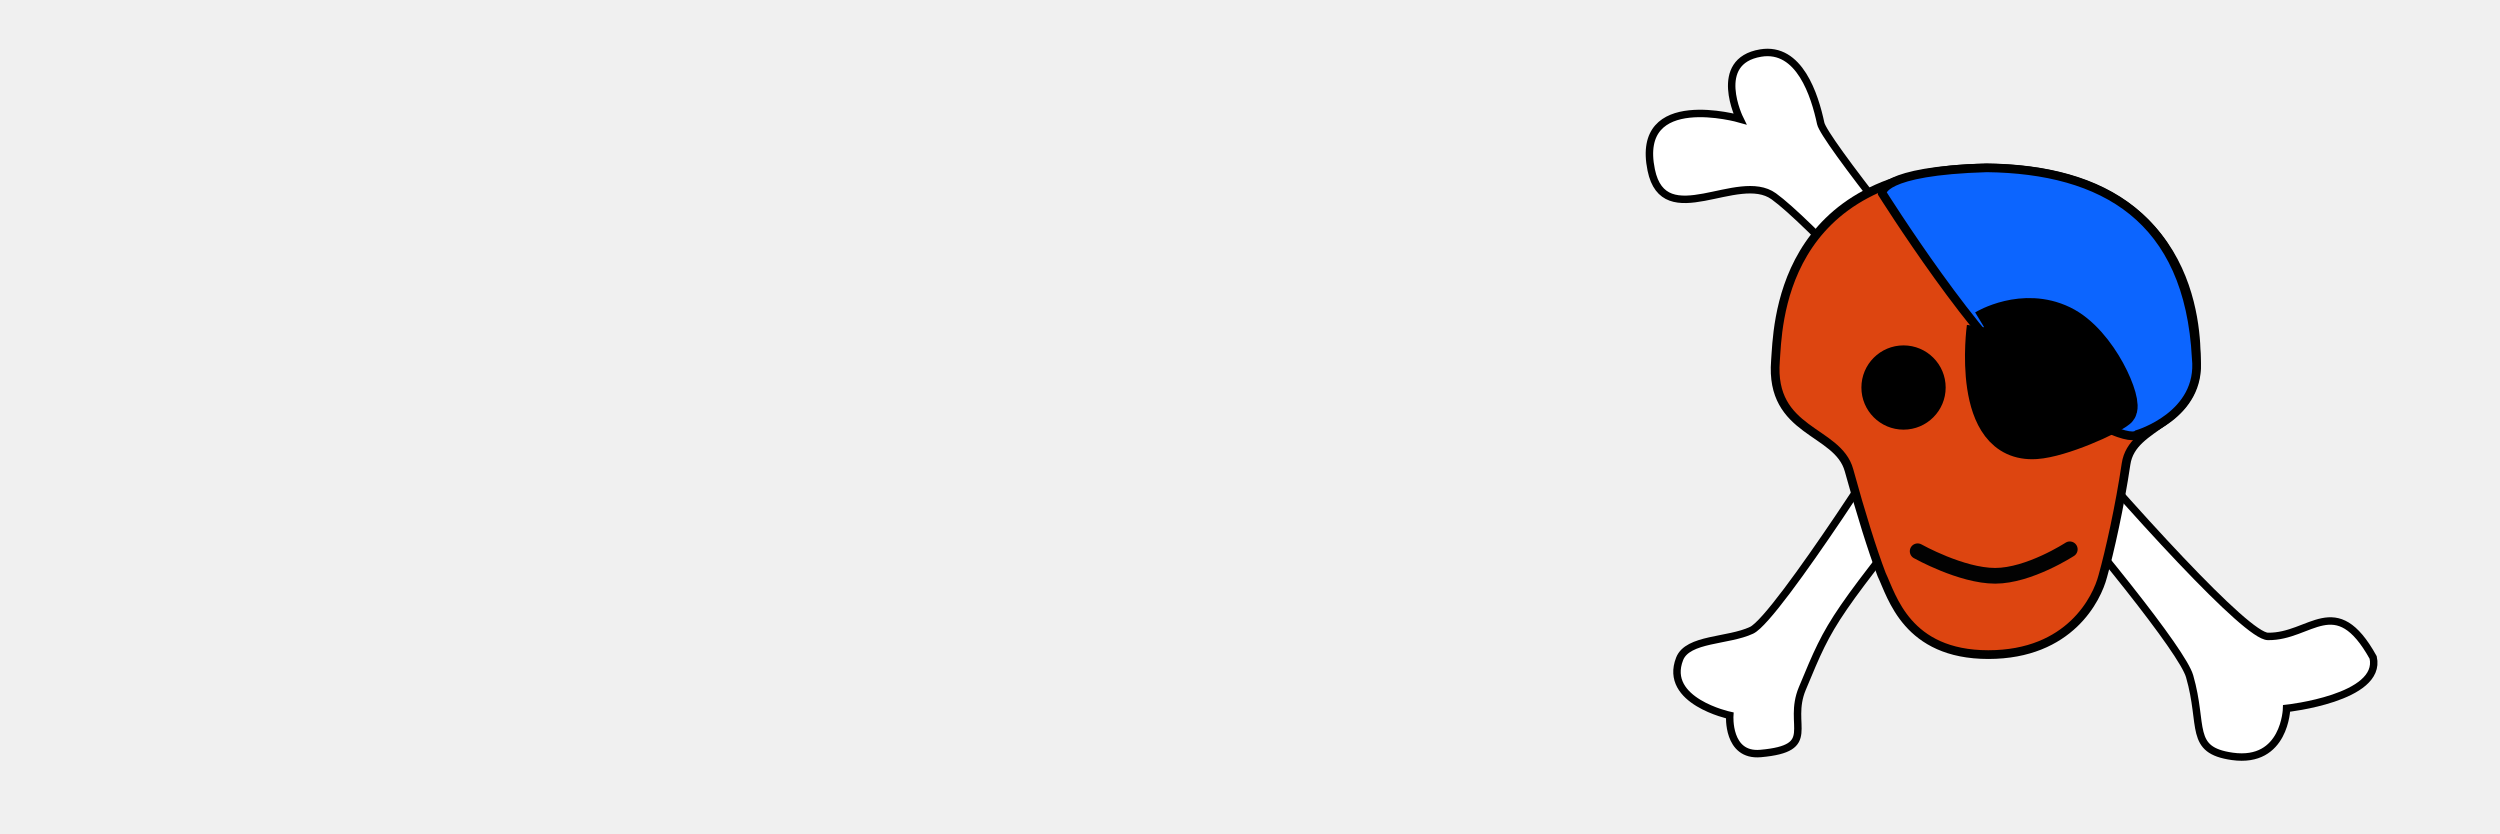
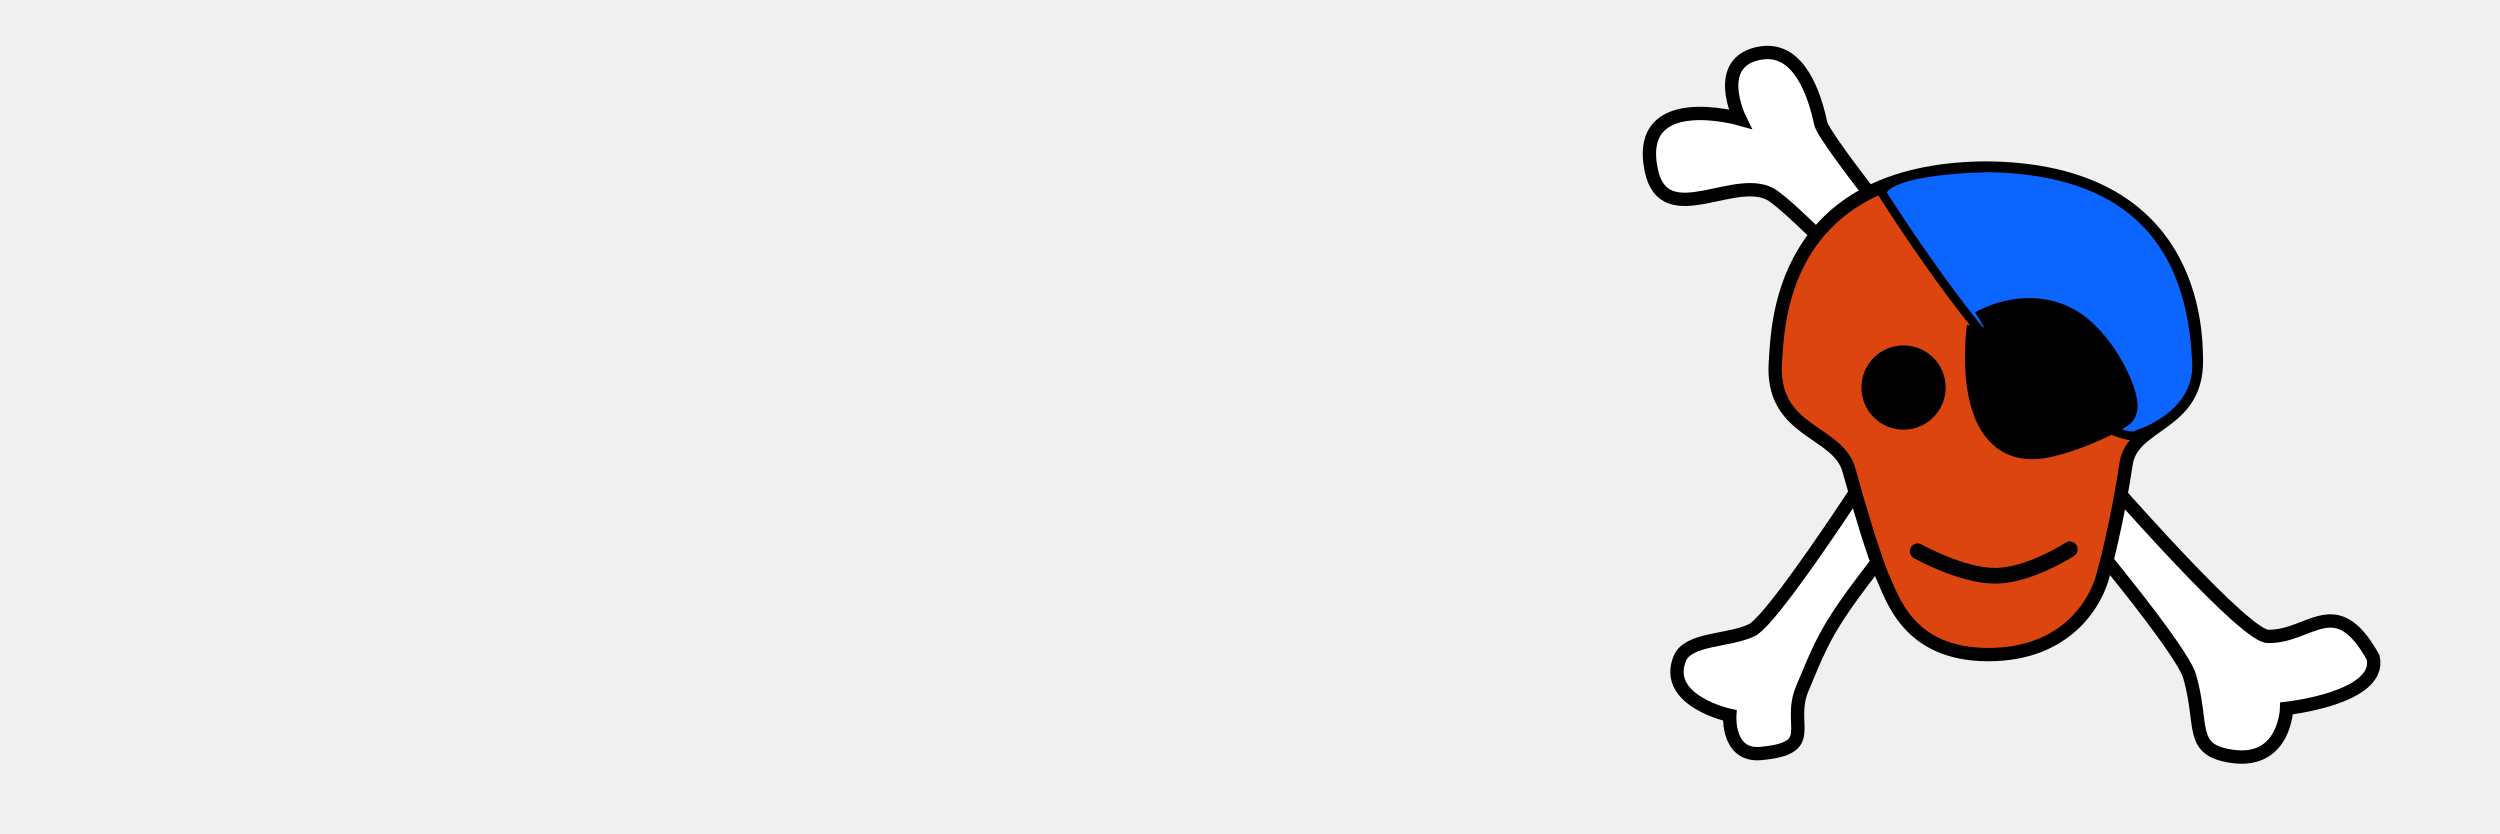
- <svg xmlns="http://www.w3.org/2000/svg" width="750" height="250" id="svg3160" version="1.1">
+ <svg xmlns="http://www.w3.org/2000/svg" version="1.2" width="750" height="250" id="svg3160">
  <defs id="defs3162" />
-   <g id="layer1" transform="translate(0,-802.3622)">
-     <flowRoot xml:space="preserve" id="flowRoot3266-5" style="font-size:40px;font-style:normal;font-variant:normal;font-weight:normal;font-stretch:normal;line-height:125%;letter-spacing:0px;word-spacing:0px;fill:#000000;fill-opacity:1;stroke:none;font-family:Nimbus Roman No9 L;-inkscape-font-specification:Nimbus Roman No9 L" transform="matrix(4.077944,0,0,4.078162,2623.656,3766.156)">
+   <g transform="translate(0,-802.3622)" id="layer1">
+     <flowRoot transform="matrix(4.077944,0,0,4.078162,2623.656,3766.156)" id="flowRoot3266-5" xml:space="preserve" style="font-size:40px;font-style:normal;font-variant:normal;font-weight:normal;font-stretch:normal;line-height:125%;letter-spacing:0px;word-spacing:0px;fill:#000000;fill-opacity:1;stroke:none;font-family:Nimbus Roman No9 L;-inkscape-font-specification:Nimbus Roman No9 L">
      <flowRegion id="flowRegion3268-0">
-         <rect id="rect3270-6" width="208.577" height="66.32" x="-634.286" y="-712.857" style="font-style:normal;font-variant:normal;font-weight:normal;font-stretch:normal;font-family:Nimbus Roman No9 L;-inkscape-font-specification:Nimbus Roman No9 L" />
+         <rect width="208.577" height="66.32" x="-634.286" y="-712.857" id="rect3270-6" style="font-style:normal;font-variant:normal;font-weight:normal;font-stretch:normal;font-family:Nimbus Roman No9 L;-inkscape-font-specification:Nimbus Roman No9 L" />
      </flowRegion>
      <flowPara id="flowPara3272-6" style="font-style:normal;font-variant:normal;font-weight:bold;font-stretch:normal;font-family:Gill Sans MT Pro;-inkscape-font-specification:Gill Sans MT Pro Bold Italic">Pyret</flowPara>
    </flowRoot>
-     <g id="g5175" transform="matrix(0.4469872,0,0,0.4469872,402.9727,441.2658)">
-       <path d="m 288.959,939.608 c 45.239,32.636 269.409,288.553 279.095,322.12 9.686,33.562 -0.875,49.588 28.648,53.762 35.514,5.021 36.449,-32.205 36.449,-32.205 0,0 64.152,-6.906 58.094,-34.168 -25.24,-45.435 -42.033,-13.643 -70.676,-14.137 -28.645,-0.492 -295.709,-323.643 -300.107,-344.297 -3.985,-18.722 -14.251,-51.61 -40.343,-47.232 -32.988,5.535 -13.944,44.203 -13.944,44.203 0,0 -70.677,-20.193 -59.478,34.26 8.742,42.507 58.249,0.374 82.262,17.694 z" id="path3107" style="fill:#ffffff;stroke:#000000;stroke-width:5" />
-       <path d="m 308.104,1269.964 c 19.695,-47.273 18.405,-45.492 108.826,-158.3 l -38.13,-27.24 c 0,0 -87.315,138.239 -104.725,146.432 -15.779,7.428 -42.876,5.342 -48.305,19.174 -11.132,28.371 33.639,37.971 33.639,37.971 0,0 -1.893,27.598 20.732,25.562 39.386,-3.54 17.588,-18.694 27.963,-43.599 z" id="path3109" style="fill:#ffffff;stroke:#000000;stroke-width:5;stroke-miterlimit:4;stroke-opacity:1;stroke-dasharray:none" />
+     <g transform="matrix(0.4469872,0,0,0.4469872,402.9727,441.2658)" id="g5175">
+       <path d="m 288.959,939.608 c 45.239,32.636 269.409,288.553 279.095,322.12 9.686,33.562 -0.875,49.588 28.648,53.762 35.514,5.021 36.449,-32.205 36.449,-32.205 0,0 64.152,-6.906 58.094,-34.168 -25.24,-45.435 -42.033,-13.643 -70.676,-14.137 -28.645,-0.492 -295.709,-323.643 -300.107,-344.297 -3.985,-18.722 -14.251,-51.61 -40.343,-47.232 -32.988,5.535 -13.944,44.203 -13.944,44.203 0,0 -70.677,-20.193 -59.478,34.26 8.742,42.507 58.249,0.374 82.262,17.694 z" id="path3107" style="fill:#ffffff;stroke:#000000;stroke-width:8.949;stroke-miterlimit:4;stroke-dasharray:none" />
+       <path d="m 308.104,1269.964 c 19.695,-47.273 18.405,-45.492 108.826,-158.3 l -38.13,-27.24 c 0,0 -87.315,138.239 -104.725,146.432 -15.779,7.428 -42.876,5.342 -48.305,19.174 -11.132,28.371 33.639,37.971 33.639,37.971 0,0 -1.893,27.598 20.732,25.562 39.386,-3.54 17.588,-18.694 27.963,-43.599 z" id="path3109" style="fill:#ffffff;stroke:#000000;stroke-width:8.949;stroke-miterlimit:4;stroke-opacity:1;stroke-dasharray:none" />
      <path d="M 395.245,935.266" id="path3113" style="fill:none;stroke:#231f20;stroke-width:5.853" />
      <path d="M 383.763,1121.319" id="path3115" style="fill:#ff0019;stroke:#000000;stroke-width:23.414" />
-       <path style="fill:#dd4510;fill-opacity:1;stroke:#000000;stroke-width:5.853;stroke-miterlimit:4;stroke-dasharray:none" d="m 432.951,1247.193 c 54.714,-0.032 72.981,-37.785 76.821,-52.637 4.646,-16.461 11.471,-47.201 15.611,-75.263 4.138,-28.061 47.532,-25.424 47.213,-69.362 -0.151,-21.069 -1.407,-128.554 -141.748,-129.32 l 0.994,0 c -140.341,0.766 -140.066,108.32 -141.75,129.32 -3.894,48.509 41.834,46.169 49.353,73.52 8.158,29.671 15.625,53.508 21.881,69.97 7.053,14.85 16.911,53.741 71.627,53.772 z" id="path3117" />
-       <circle style="stroke:#000000;stroke-width:4" transform="matrix(1.170678,0,0,1.170678,-280.7601,554.1715)" r="22.154" cy="438.858" cx="561.047" id="circle3119" d="m 583.201,438.858 c 0,12.235 -9.919,22.154 -22.154,22.154 -12.235,0 -22.154,-9.919 -22.154,-22.154 0,-12.235 9.919,-22.154 22.154,-22.154 12.235,0 22.154,9.919 22.154,22.154 z" />
-       <path style="fill:#0c65ff;fill-opacity:1;stroke:#000000;stroke-width:5.853;stroke-miterlimit:4;stroke-dasharray:none" d="m 572.518,1048.216 c 4.041,38.436 -39.516,51.195 -39.516,51.195 -6.069,5.168 -38.021,-11.406 -67.692,-31.48 -37.74,-25.529 -103.641,-130.452 -103.641,-130.452 0,0 -1.781,-14.9 70.32,-17.008 78.078,1.006 135.672,33.553 140.529,127.744 z" id="path3121" />
-       <path style="stroke:#000000;stroke-width:23.414" d="m 430.172,1027.519 c 0,0 -11.086,79.793 34.649,76.749 17.149,-1.14 49.703,-15.864 55.792,-20.977 4.959,-4.165 -12.323,-46.29 -37.816,-58.615 -26.665,-12.893 -52.624,2.842 -52.624,2.842" id="path3123" />
+       <path d="m 432.951,1247.193 c 54.714,-0.032 72.981,-37.785 76.821,-52.637 4.646,-16.461 11.471,-47.201 15.611,-75.263 4.138,-28.061 47.532,-25.424 47.213,-69.362 -0.151,-21.069 -1.407,-128.554 -141.748,-129.32 l 0.994,0 c -140.341,0.766 -140.066,108.32 -141.75,129.32 -3.894,48.509 41.834,46.169 49.353,73.52 8.158,29.671 15.625,53.508 21.881,69.97 7.053,14.85 16.911,53.741 71.627,53.772 z" id="path3117" style="fill:#dd4510;fill-opacity:1;stroke:#000000;stroke-width:8.949;stroke-miterlimit:4;stroke-dasharray:none" />
+       <circle cx="561.047" cy="438.858" r="22.154" transform="matrix(1.170678,0,0,1.170678,-280.7601,554.1715)" id="circle3119" style="stroke:#000000;stroke-width:4" />
+       <path d="m 572.518,1048.216 c 4.041,38.436 -39.516,51.195 -39.516,51.195 -6.069,5.168 -38.021,-11.406 -67.692,-31.48 -37.74,-25.529 -103.641,-130.452 -103.641,-130.452 0,0 -1.781,-14.9 70.32,-17.008 78.078,1.006 135.672,33.553 140.529,127.744 z" id="path3121" style="fill:#0c65ff;fill-opacity:1;stroke:#000000;stroke-width:5.853;stroke-miterlimit:4;stroke-dasharray:none" />
+       <path d="m 430.172,1027.519 c 0,0 -11.086,79.793 34.649,76.749 17.149,-1.14 49.703,-15.864 55.792,-20.977 4.959,-4.165 -12.323,-46.29 -37.816,-58.615 -26.665,-12.893 -52.624,2.842 -52.624,2.842" id="path3123" style="stroke:#000000;stroke-width:23.414" />
      <g transform="matrix(1.170678,0,0,1.170678,-280.7601,554.1715)" id="g3125">
-         <path style="fill:none;stroke:#020202;stroke-width:9;stroke-linecap:round" d="m 569.142,532.732 c 0,0 25.011,14.066 44.434,14.066 19.505,0 42.784,-15.184 42.784,-15.184" id="path3127" />
+         <path d="m 569.142,532.732 c 0,0 25.011,14.066 44.434,14.066 19.505,0 42.784,-15.184 42.784,-15.184" id="path3127" style="fill:none;stroke:#020202;stroke-width:9;stroke-linecap:round" />
      </g>
-       <rect id="rect3198" height="0" width="1134.508" y="1360.464" x="46.519" style="fill:none" />
+       <rect width="1134.508" height="0" x="46.519" y="1360.464" id="rect3198" style="fill:none" />
    </g>
  </g>
</svg>
